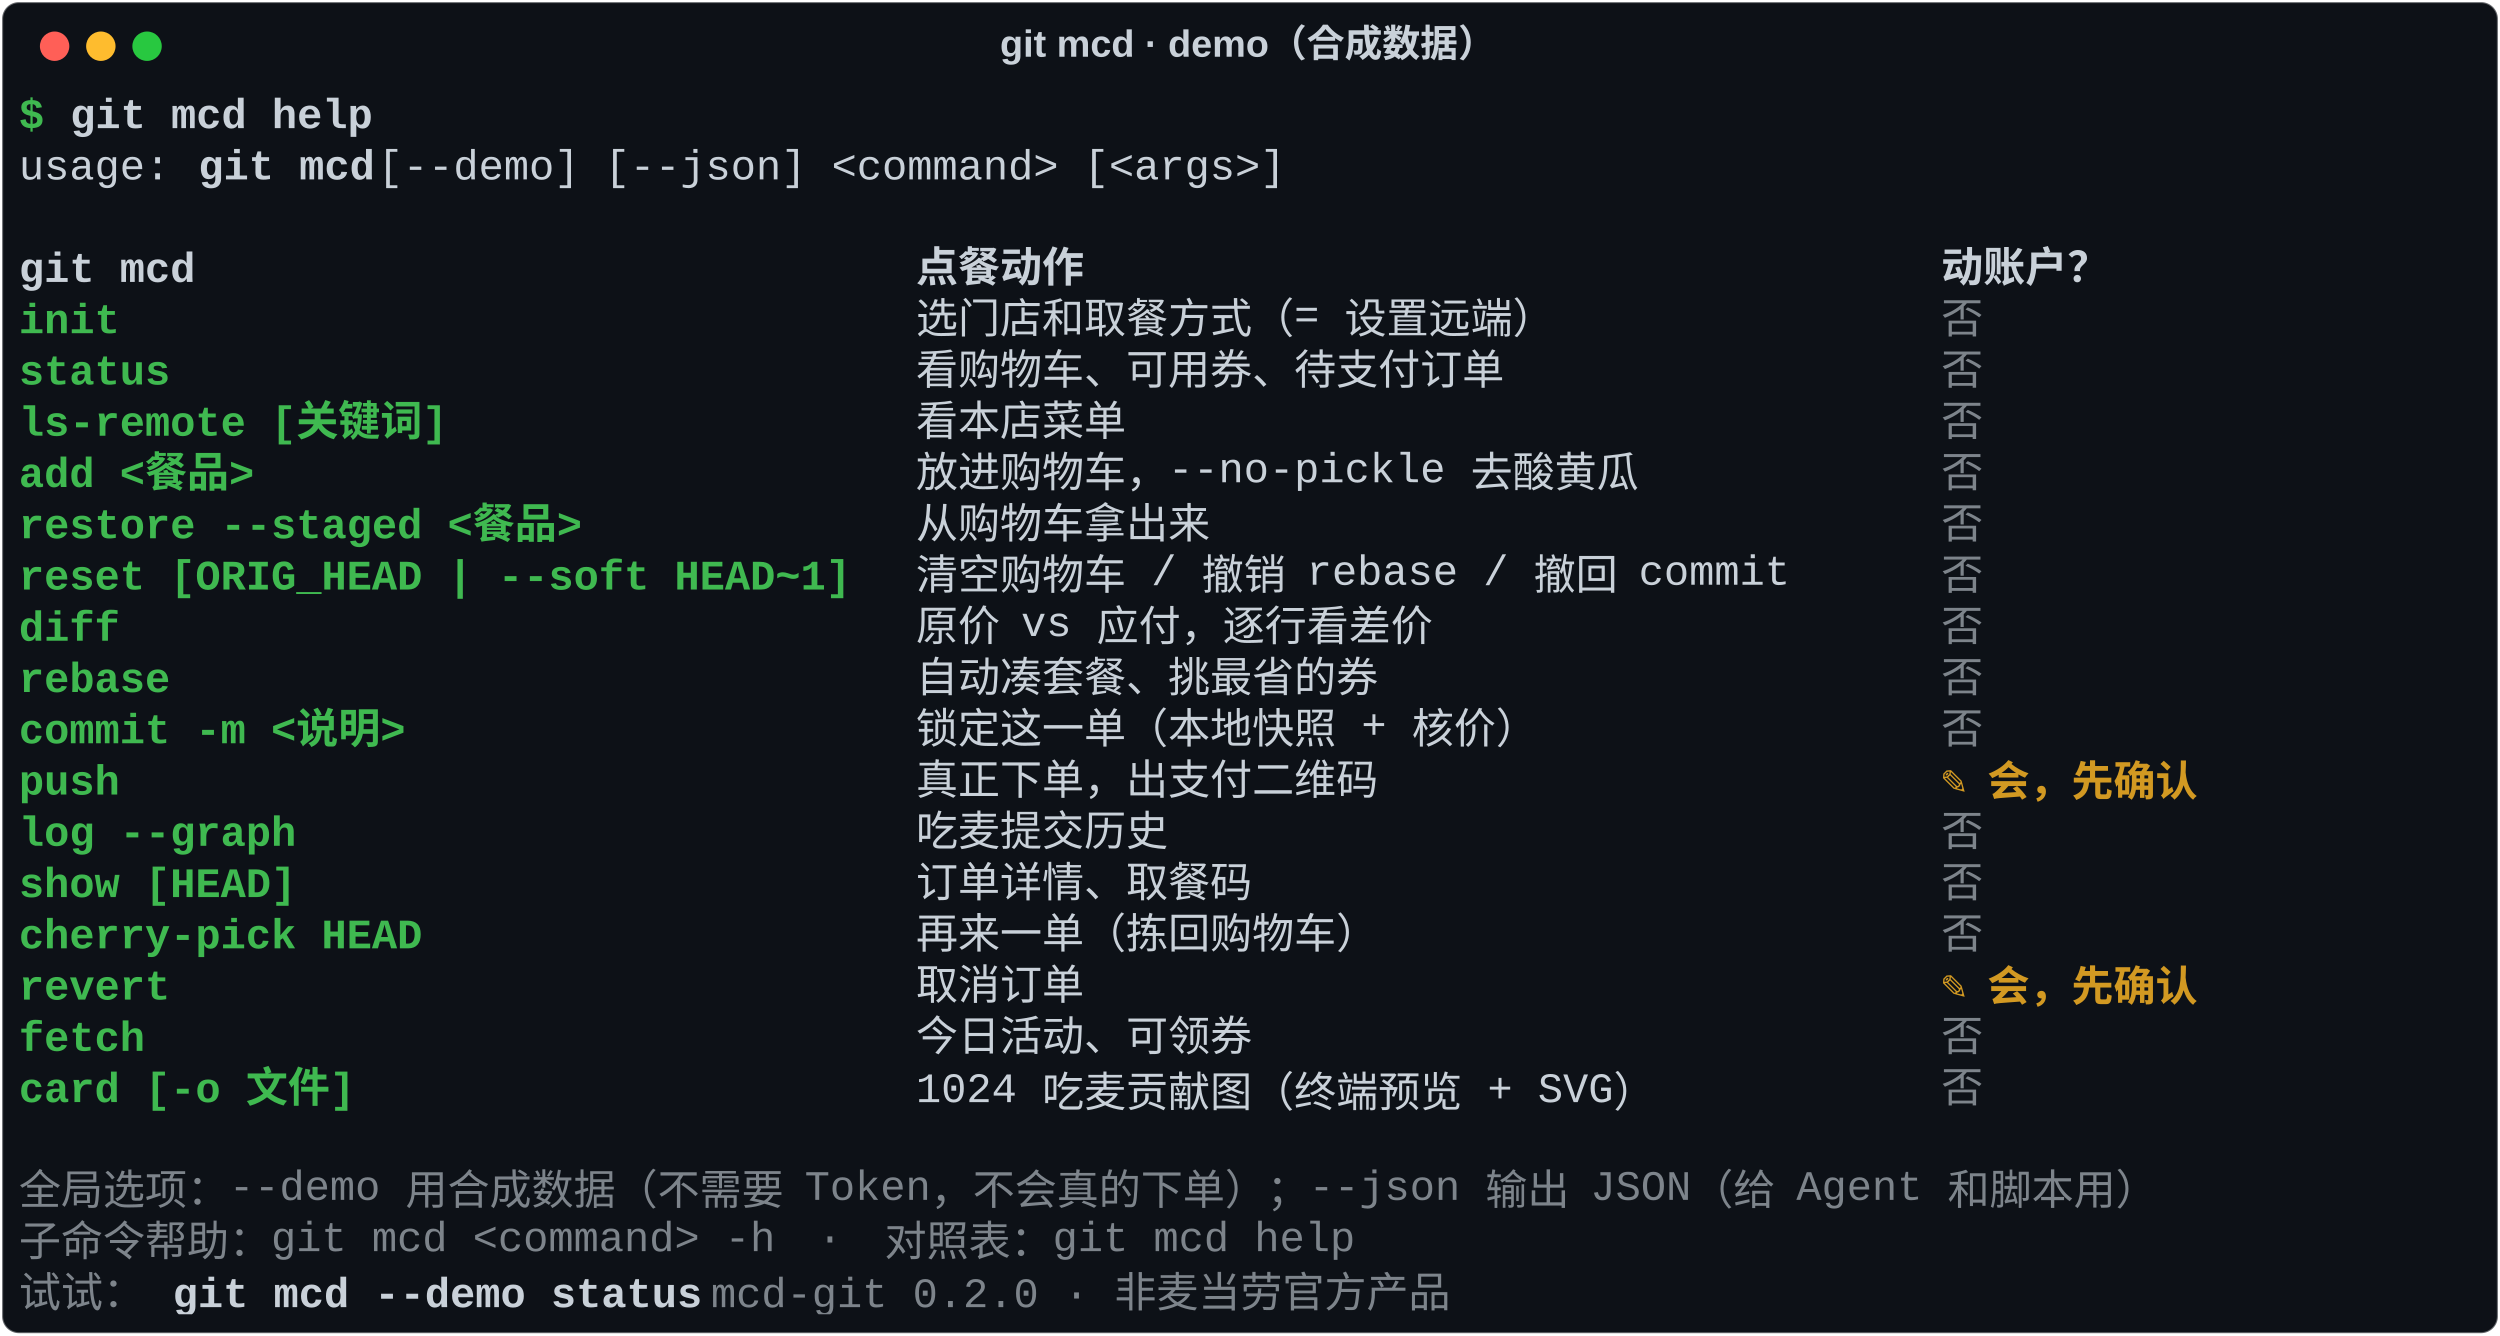
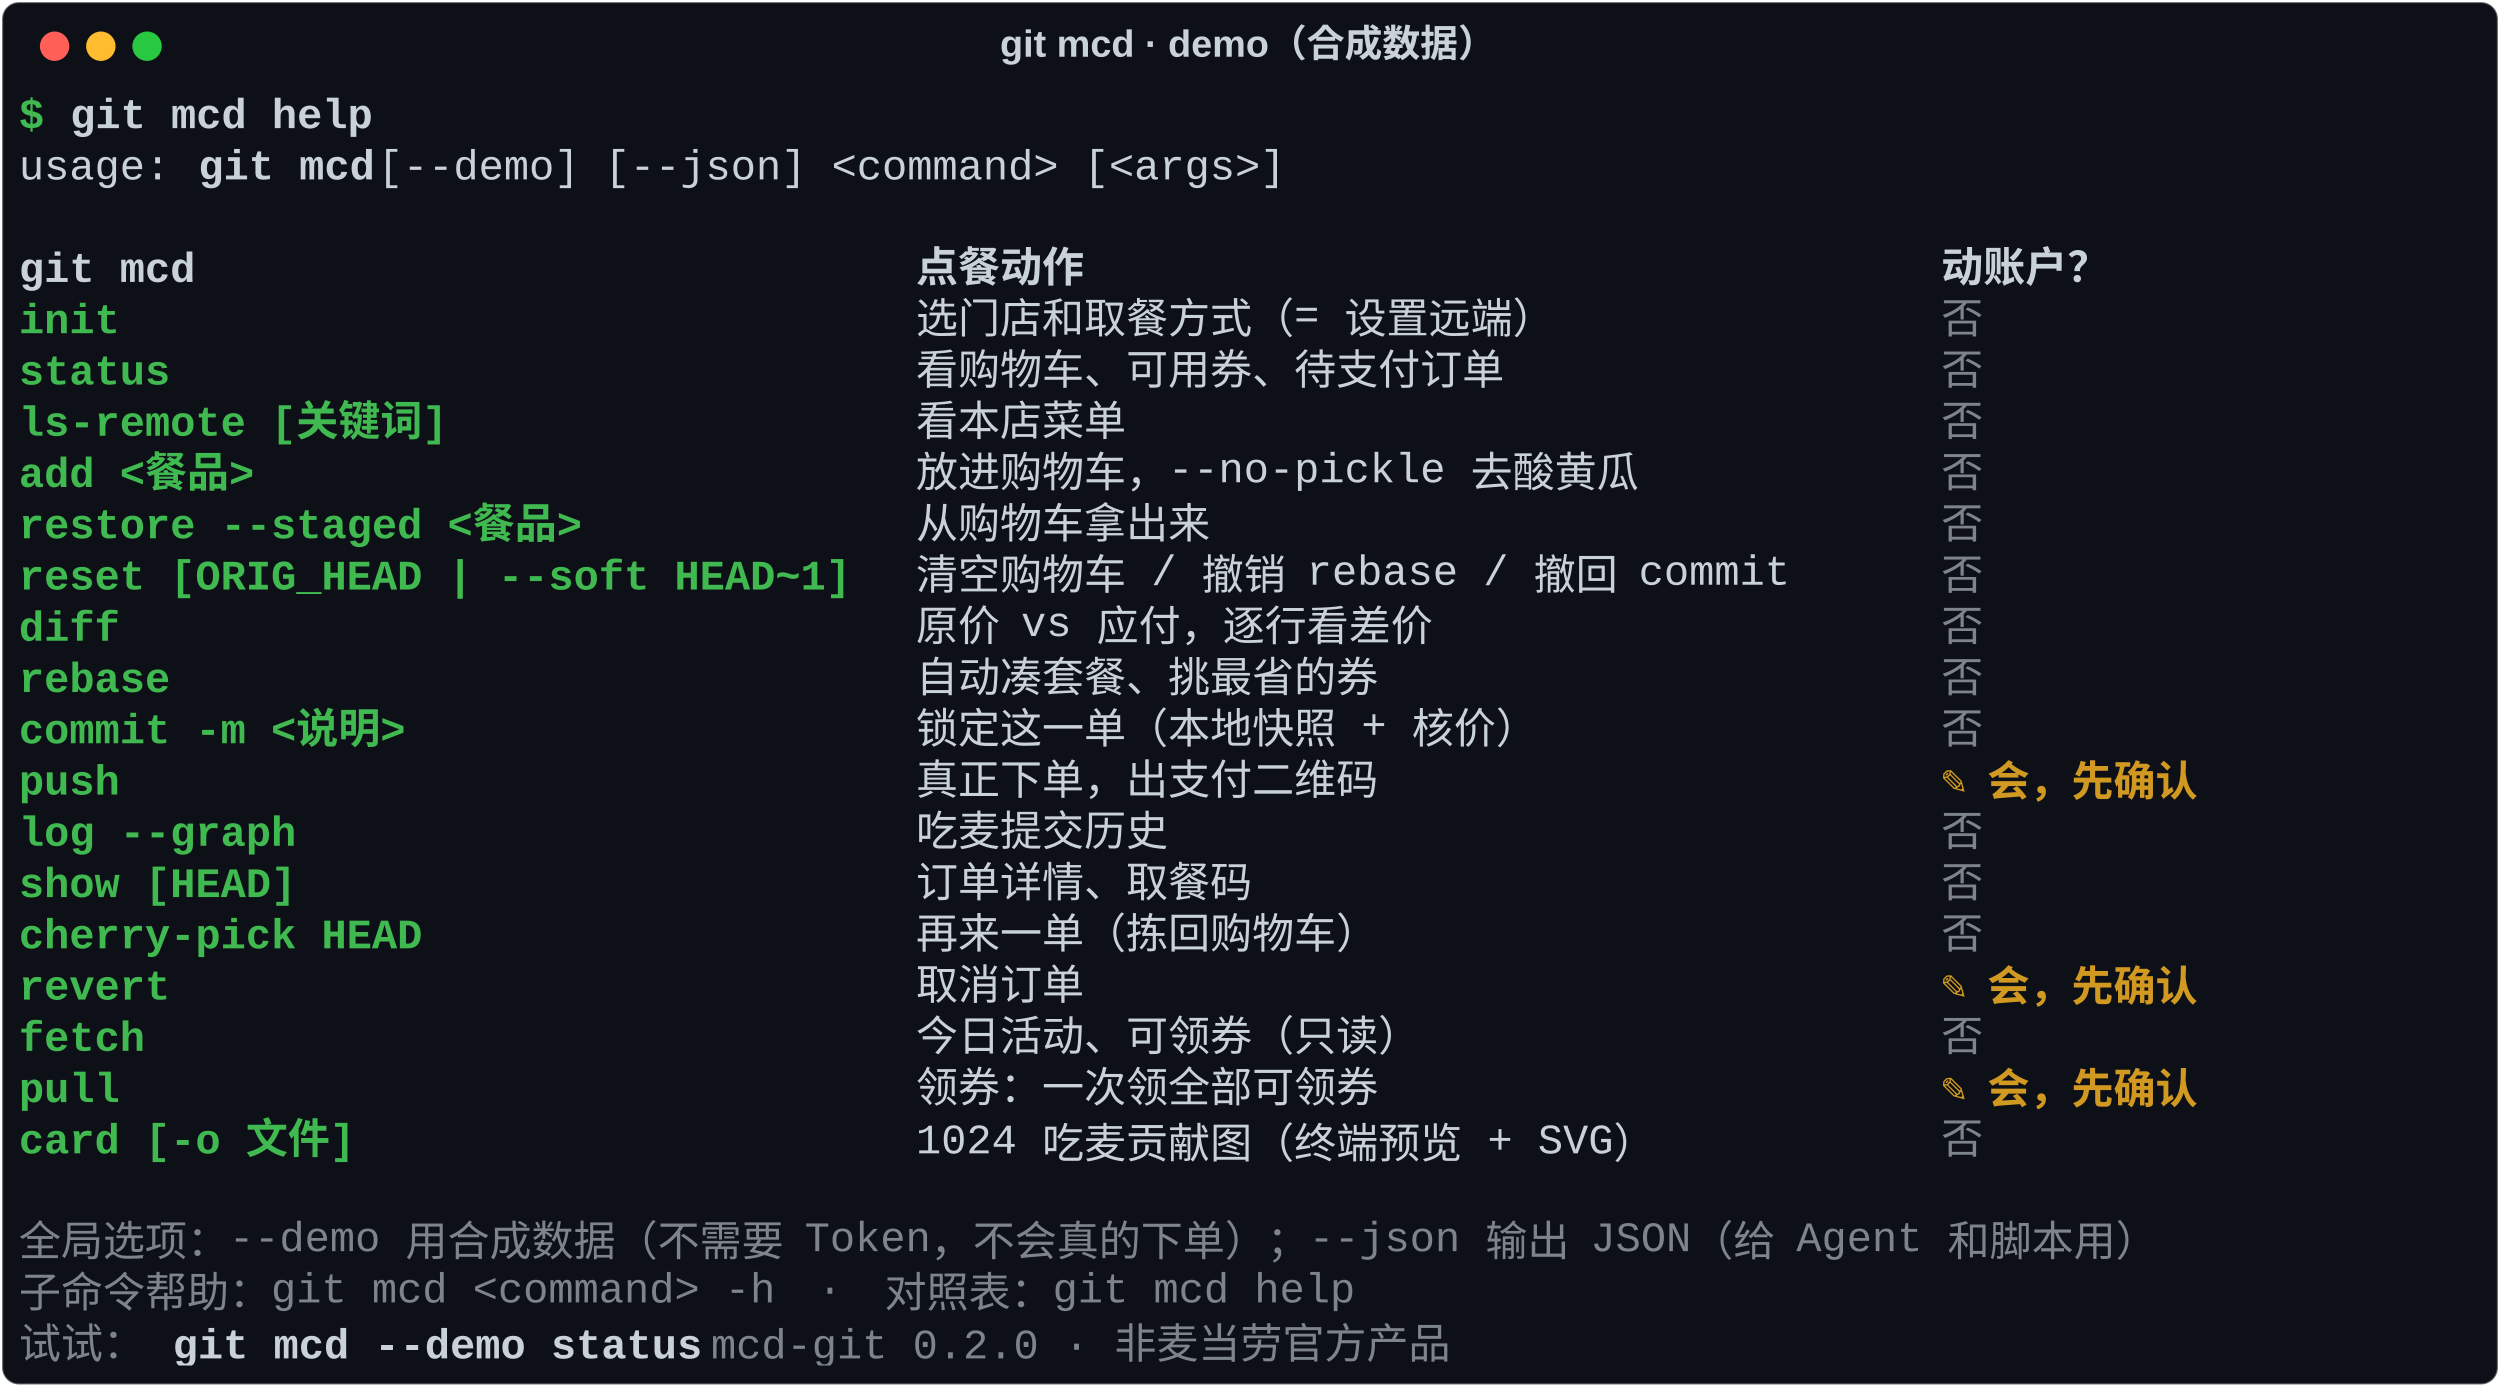
- <svg xmlns="http://www.w3.org/2000/svg" class="rich-terminal" viewBox="0 0 1190 635.6">
+ <svg xmlns="http://www.w3.org/2000/svg" class="rich-terminal" viewBox="0 0 1190 660.0">
  <style>

-     .terminal-4282987709-matrix {
+     .terminal-354995571-matrix {
        font-family: "SFMono-Regular", Menlo, Consolas, "Liberation Mono", "Noto Sans Mono CJK SC", monospace;
        font-size: 20px;
        line-height: 24.4px;
        font-variant-east-asian: full-width;
    }

-     .terminal-4282987709-title {
+     .terminal-354995571-title {
        font-size: 18px;
        font-weight: bold;
        font-family: arial;
    }

-     .terminal-4282987709-r1 { fill: #3fb950;font-weight: bold }
- .terminal-4282987709-r2 { fill: #c9d1d9;font-weight: bold }
- .terminal-4282987709-r3 { fill: #c9d1d9 }
- .terminal-4282987709-r4 { fill: #7d848b }
- .terminal-4282987709-r5 { fill: #d29922;font-weight: bold }
+     .terminal-354995571-r1 { fill: #3fb950;font-weight: bold }
+ .terminal-354995571-r2 { fill: #c9d1d9;font-weight: bold }
+ .terminal-354995571-r3 { fill: #c9d1d9 }
+ .terminal-354995571-r4 { fill: #7d848b }
+ .terminal-354995571-r5 { fill: #d29922;font-weight: bold }
    </style>
  <defs>
-     <clipPath id="terminal-4282987709-clip-terminal">
-       <rect x="0" y="0" width="1170.2" height="584.6" />
-     </clipPath>
-     <clipPath id="terminal-4282987709-line-0">
+     <clipPath id="terminal-354995571-clip-terminal">
+       <rect x="0" y="0" width="1170.2" height="609.0" />
+     </clipPath>
+     <clipPath id="terminal-354995571-line-0">
      <rect x="0" y="1.5" width="1171.2" height="24.65" />
    </clipPath>
-     <clipPath id="terminal-4282987709-line-1">
+     <clipPath id="terminal-354995571-line-1">
      <rect x="0" y="25.9" width="1171.2" height="24.65" />
    </clipPath>
-     <clipPath id="terminal-4282987709-line-2">
+     <clipPath id="terminal-354995571-line-2">
      <rect x="0" y="50.3" width="1171.2" height="24.65" />
    </clipPath>
-     <clipPath id="terminal-4282987709-line-3">
+     <clipPath id="terminal-354995571-line-3">
      <rect x="0" y="74.7" width="1171.2" height="24.65" />
    </clipPath>
-     <clipPath id="terminal-4282987709-line-4">
+     <clipPath id="terminal-354995571-line-4">
      <rect x="0" y="99.1" width="1171.2" height="24.65" />
    </clipPath>
-     <clipPath id="terminal-4282987709-line-5">
+     <clipPath id="terminal-354995571-line-5">
      <rect x="0" y="123.5" width="1171.2" height="24.65" />
    </clipPath>
-     <clipPath id="terminal-4282987709-line-6">
+     <clipPath id="terminal-354995571-line-6">
      <rect x="0" y="147.9" width="1171.2" height="24.65" />
    </clipPath>
-     <clipPath id="terminal-4282987709-line-7">
+     <clipPath id="terminal-354995571-line-7">
      <rect x="0" y="172.3" width="1171.2" height="24.65" />
    </clipPath>
-     <clipPath id="terminal-4282987709-line-8">
+     <clipPath id="terminal-354995571-line-8">
      <rect x="0" y="196.7" width="1171.2" height="24.65" />
    </clipPath>
-     <clipPath id="terminal-4282987709-line-9">
+     <clipPath id="terminal-354995571-line-9">
      <rect x="0" y="221.1" width="1171.2" height="24.65" />
    </clipPath>
-     <clipPath id="terminal-4282987709-line-10">
+     <clipPath id="terminal-354995571-line-10">
      <rect x="0" y="245.5" width="1171.2" height="24.65" />
    </clipPath>
-     <clipPath id="terminal-4282987709-line-11">
+     <clipPath id="terminal-354995571-line-11">
      <rect x="0" y="269.9" width="1171.2" height="24.65" />
    </clipPath>
-     <clipPath id="terminal-4282987709-line-12">
+     <clipPath id="terminal-354995571-line-12">
      <rect x="0" y="294.3" width="1171.2" height="24.65" />
    </clipPath>
-     <clipPath id="terminal-4282987709-line-13">
+     <clipPath id="terminal-354995571-line-13">
      <rect x="0" y="318.7" width="1171.2" height="24.65" />
    </clipPath>
-     <clipPath id="terminal-4282987709-line-14">
+     <clipPath id="terminal-354995571-line-14">
      <rect x="0" y="343.1" width="1171.2" height="24.65" />
    </clipPath>
-     <clipPath id="terminal-4282987709-line-15">
+     <clipPath id="terminal-354995571-line-15">
      <rect x="0" y="367.5" width="1171.2" height="24.65" />
    </clipPath>
-     <clipPath id="terminal-4282987709-line-16">
+     <clipPath id="terminal-354995571-line-16">
      <rect x="0" y="391.9" width="1171.2" height="24.65" />
    </clipPath>
-     <clipPath id="terminal-4282987709-line-17">
+     <clipPath id="terminal-354995571-line-17">
      <rect x="0" y="416.3" width="1171.2" height="24.65" />
    </clipPath>
-     <clipPath id="terminal-4282987709-line-18">
+     <clipPath id="terminal-354995571-line-18">
      <rect x="0" y="440.7" width="1171.2" height="24.65" />
    </clipPath>
-     <clipPath id="terminal-4282987709-line-19">
+     <clipPath id="terminal-354995571-line-19">
      <rect x="0" y="465.1" width="1171.2" height="24.65" />
    </clipPath>
-     <clipPath id="terminal-4282987709-line-20">
+     <clipPath id="terminal-354995571-line-20">
      <rect x="0" y="489.5" width="1171.2" height="24.65" />
    </clipPath>
-     <clipPath id="terminal-4282987709-line-21">
+     <clipPath id="terminal-354995571-line-21">
      <rect x="0" y="513.9" width="1171.2" height="24.65" />
    </clipPath>
-     <clipPath id="terminal-4282987709-line-22">
+     <clipPath id="terminal-354995571-line-22">
      <rect x="0" y="538.3" width="1171.2" height="24.65" />
    </clipPath>
+     <clipPath id="terminal-354995571-line-23">
+       <rect x="0" y="562.7" width="1171.2" height="24.65" />
+     </clipPath>
  </defs>
-   <rect fill="#0d1117" stroke="rgba(255,255,255,0.35)" stroke-width="1" x="1" y="1" width="1188" height="633.6" rx="8" />
-   <text class="terminal-4282987709-title" fill="#c9d1d9" text-anchor="middle" x="594" y="27">git mcd · demo（合成数据）</text>
+   <rect fill="#0d1117" stroke="rgba(255,255,255,0.35)" stroke-width="1" x="1" y="1" width="1188" height="658" rx="8" />
+   <text class="terminal-354995571-title" fill="#c9d1d9" text-anchor="middle" x="594" y="27">git mcd · demo（合成数据）</text>
  <g transform="translate(26,22)">
    <circle cx="0" cy="0" r="7" fill="#ff5f57" />
    <circle cx="22" cy="0" r="7" fill="#febc2e" />
    <circle cx="44" cy="0" r="7" fill="#28c840" />
  </g>
-   <g transform="translate(9, 41)" clip-path="url(#terminal-4282987709-clip-terminal)">
-     <g class="terminal-4282987709-matrix">
-       <text class="terminal-4282987709-r1" x="0" y="20" textLength="24.4" clip-path="url(#terminal-4282987709-line-0)">$ </text>
-       <text class="terminal-4282987709-r2" x="24.4" y="20" textLength="146.4" clip-path="url(#terminal-4282987709-line-0)">git mcd help</text>
-       <text class="terminal-4282987709-r3" x="1171.2" y="20" textLength="12.2" clip-path="url(#terminal-4282987709-line-0)">
- </text>
-       <text class="terminal-4282987709-r3" x="0" y="44.4" textLength="85.4" clip-path="url(#terminal-4282987709-line-1)">usage: </text>
-       <text class="terminal-4282987709-r2" x="85.4" y="44.4" textLength="85.4" clip-path="url(#terminal-4282987709-line-1)">git mcd</text>
-       <text class="terminal-4282987709-r3" x="170.8" y="44.4" textLength="451.4" clip-path="url(#terminal-4282987709-line-1)"> [--demo] [--json] &lt;command&gt; [&lt;args&gt;]</text>
-       <text class="terminal-4282987709-r3" x="1171.2" y="44.4" textLength="12.2" clip-path="url(#terminal-4282987709-line-1)">
- </text>
-       <text class="terminal-4282987709-r3" x="1171.2" y="68.8" textLength="12.2" clip-path="url(#terminal-4282987709-line-2)">
- </text>
-       <text class="terminal-4282987709-r2" x="0" y="93.2" textLength="402.6" clip-path="url(#terminal-4282987709-line-3)">git mcd                          </text>
-       <text class="terminal-4282987709-r2" x="427" y="93.2" textLength="463.6" clip-path="url(#terminal-4282987709-line-3)">点餐动作                              </text>
-       <text class="terminal-4282987709-r2" x="915" y="93.2" textLength="146.4" clip-path="url(#terminal-4282987709-line-3)">动账户？    </text>
-       <text class="terminal-4282987709-r3" x="1171.2" y="93.2" textLength="12.2" clip-path="url(#terminal-4282987709-line-3)">
- </text>
-       <text class="terminal-4282987709-r1" x="0" y="117.6" textLength="402.6" clip-path="url(#terminal-4282987709-line-4)">init                             </text>
-       <text class="terminal-4282987709-r3" x="427" y="117.6" textLength="463.6" clip-path="url(#terminal-4282987709-line-4)">选门店和取餐方式（= 设置远端）        </text>
-       <text class="terminal-4282987709-r4" x="915" y="117.6" textLength="146.4" clip-path="url(#terminal-4282987709-line-4)">否          </text>
-       <text class="terminal-4282987709-r3" x="1171.2" y="117.6" textLength="12.2" clip-path="url(#terminal-4282987709-line-4)">
- </text>
-       <text class="terminal-4282987709-r1" x="0" y="142" textLength="402.6" clip-path="url(#terminal-4282987709-line-5)">status                           </text>
-       <text class="terminal-4282987709-r3" x="427" y="142" textLength="463.6" clip-path="url(#terminal-4282987709-line-5)">看购物车、可用券、待支付订单          </text>
-       <text class="terminal-4282987709-r4" x="915" y="142" textLength="146.4" clip-path="url(#terminal-4282987709-line-5)">否          </text>
-       <text class="terminal-4282987709-r3" x="1171.2" y="142" textLength="12.2" clip-path="url(#terminal-4282987709-line-5)">
- </text>
-       <text class="terminal-4282987709-r1" x="0" y="166.4" textLength="402.6" clip-path="url(#terminal-4282987709-line-6)">ls-remote [关键词]               </text>
-       <text class="terminal-4282987709-r3" x="427" y="166.4" textLength="463.6" clip-path="url(#terminal-4282987709-line-6)">看本店菜单                            </text>
-       <text class="terminal-4282987709-r4" x="915" y="166.4" textLength="146.4" clip-path="url(#terminal-4282987709-line-6)">否          </text>
-       <text class="terminal-4282987709-r3" x="1171.2" y="166.4" textLength="12.2" clip-path="url(#terminal-4282987709-line-6)">
- </text>
-       <text class="terminal-4282987709-r1" x="0" y="190.8" textLength="402.6" clip-path="url(#terminal-4282987709-line-7)">add &lt;餐品&gt;                       </text>
-       <text class="terminal-4282987709-r3" x="427" y="190.8" textLength="463.6" clip-path="url(#terminal-4282987709-line-7)">放进购物车，--no-pickle 去酸黄瓜      </text>
-       <text class="terminal-4282987709-r4" x="915" y="190.8" textLength="146.4" clip-path="url(#terminal-4282987709-line-7)">否          </text>
-       <text class="terminal-4282987709-r3" x="1171.2" y="190.8" textLength="12.2" clip-path="url(#terminal-4282987709-line-7)">
- </text>
-       <text class="terminal-4282987709-r1" x="0" y="215.2" textLength="402.6" clip-path="url(#terminal-4282987709-line-8)">restore --staged &lt;餐品&gt;          </text>
-       <text class="terminal-4282987709-r3" x="427" y="215.2" textLength="463.6" clip-path="url(#terminal-4282987709-line-8)">从购物车拿出来                        </text>
-       <text class="terminal-4282987709-r4" x="915" y="215.2" textLength="146.4" clip-path="url(#terminal-4282987709-line-8)">否          </text>
-       <text class="terminal-4282987709-r3" x="1171.2" y="215.2" textLength="12.2" clip-path="url(#terminal-4282987709-line-8)">
- </text>
-       <text class="terminal-4282987709-r1" x="0" y="239.6" textLength="402.6" clip-path="url(#terminal-4282987709-line-9)">reset [ORIG_HEAD | --soft HEAD~1]</text>
-       <text class="terminal-4282987709-r3" x="427" y="239.6" textLength="463.6" clip-path="url(#terminal-4282987709-line-9)">清空购物车 / 撤销 rebase / 撤回 commit</text>
-       <text class="terminal-4282987709-r4" x="915" y="239.6" textLength="146.4" clip-path="url(#terminal-4282987709-line-9)">否          </text>
-       <text class="terminal-4282987709-r3" x="1171.2" y="239.6" textLength="12.2" clip-path="url(#terminal-4282987709-line-9)">
- </text>
-       <text class="terminal-4282987709-r1" x="0" y="264" textLength="402.6" clip-path="url(#terminal-4282987709-line-10)">diff                             </text>
-       <text class="terminal-4282987709-r3" x="427" y="264" textLength="463.6" clip-path="url(#terminal-4282987709-line-10)">原价 vs 应付，逐行看差价              </text>
-       <text class="terminal-4282987709-r4" x="915" y="264" textLength="146.4" clip-path="url(#terminal-4282987709-line-10)">否          </text>
-       <text class="terminal-4282987709-r3" x="1171.2" y="264" textLength="12.2" clip-path="url(#terminal-4282987709-line-10)">
- </text>
-       <text class="terminal-4282987709-r1" x="0" y="288.4" textLength="402.6" clip-path="url(#terminal-4282987709-line-11)">rebase                           </text>
-       <text class="terminal-4282987709-r3" x="427" y="288.4" textLength="463.6" clip-path="url(#terminal-4282987709-line-11)">自动凑套餐、挑最省的券                </text>
-       <text class="terminal-4282987709-r4" x="915" y="288.4" textLength="146.4" clip-path="url(#terminal-4282987709-line-11)">否          </text>
-       <text class="terminal-4282987709-r3" x="1171.2" y="288.4" textLength="12.2" clip-path="url(#terminal-4282987709-line-11)">
- </text>
-       <text class="terminal-4282987709-r1" x="0" y="312.8" textLength="402.6" clip-path="url(#terminal-4282987709-line-12)">commit -m &lt;说明&gt;                 </text>
-       <text class="terminal-4282987709-r3" x="427" y="312.8" textLength="463.6" clip-path="url(#terminal-4282987709-line-12)">锁定这一单（本地快照 + 核价）         </text>
-       <text class="terminal-4282987709-r4" x="915" y="312.8" textLength="146.4" clip-path="url(#terminal-4282987709-line-12)">否          </text>
-       <text class="terminal-4282987709-r3" x="1171.2" y="312.8" textLength="12.2" clip-path="url(#terminal-4282987709-line-12)">
- </text>
-       <text class="terminal-4282987709-r1" x="0" y="337.2" textLength="402.6" clip-path="url(#terminal-4282987709-line-13)">push                             </text>
-       <text class="terminal-4282987709-r3" x="427" y="337.2" textLength="463.6" clip-path="url(#terminal-4282987709-line-13)">真正下单，出支付二维码                </text>
-       <text class="terminal-4282987709-r5" x="915" y="337.2" textLength="146.4" clip-path="url(#terminal-4282987709-line-13)">✎ 会，先确认</text>
-       <text class="terminal-4282987709-r3" x="1171.2" y="337.2" textLength="12.2" clip-path="url(#terminal-4282987709-line-13)">
- </text>
-       <text class="terminal-4282987709-r1" x="0" y="361.6" textLength="402.6" clip-path="url(#terminal-4282987709-line-14)">log --graph                      </text>
-       <text class="terminal-4282987709-r3" x="427" y="361.6" textLength="463.6" clip-path="url(#terminal-4282987709-line-14)">吃麦提交历史                          </text>
-       <text class="terminal-4282987709-r4" x="915" y="361.6" textLength="146.4" clip-path="url(#terminal-4282987709-line-14)">否          </text>
-       <text class="terminal-4282987709-r3" x="1171.2" y="361.6" textLength="12.2" clip-path="url(#terminal-4282987709-line-14)">
- </text>
-       <text class="terminal-4282987709-r1" x="0" y="386" textLength="402.6" clip-path="url(#terminal-4282987709-line-15)">show [HEAD]                      </text>
-       <text class="terminal-4282987709-r3" x="427" y="386" textLength="463.6" clip-path="url(#terminal-4282987709-line-15)">订单详情、取餐码                      </text>
-       <text class="terminal-4282987709-r4" x="915" y="386" textLength="146.4" clip-path="url(#terminal-4282987709-line-15)">否          </text>
-       <text class="terminal-4282987709-r3" x="1171.2" y="386" textLength="12.2" clip-path="url(#terminal-4282987709-line-15)">
- </text>
-       <text class="terminal-4282987709-r1" x="0" y="410.4" textLength="402.6" clip-path="url(#terminal-4282987709-line-16)">cherry-pick HEAD                 </text>
-       <text class="terminal-4282987709-r3" x="427" y="410.4" textLength="463.6" clip-path="url(#terminal-4282987709-line-16)">再来一单（拣回购物车）                </text>
-       <text class="terminal-4282987709-r4" x="915" y="410.4" textLength="146.4" clip-path="url(#terminal-4282987709-line-16)">否          </text>
-       <text class="terminal-4282987709-r3" x="1171.2" y="410.4" textLength="12.2" clip-path="url(#terminal-4282987709-line-16)">
- </text>
-       <text class="terminal-4282987709-r1" x="0" y="434.8" textLength="402.6" clip-path="url(#terminal-4282987709-line-17)">revert                           </text>
-       <text class="terminal-4282987709-r3" x="427" y="434.8" textLength="463.6" clip-path="url(#terminal-4282987709-line-17)">取消订单                              </text>
-       <text class="terminal-4282987709-r5" x="915" y="434.8" textLength="146.4" clip-path="url(#terminal-4282987709-line-17)">✎ 会，先确认</text>
-       <text class="terminal-4282987709-r3" x="1171.2" y="434.8" textLength="12.2" clip-path="url(#terminal-4282987709-line-17)">
- </text>
-       <text class="terminal-4282987709-r1" x="0" y="459.2" textLength="402.6" clip-path="url(#terminal-4282987709-line-18)">fetch                            </text>
-       <text class="terminal-4282987709-r3" x="427" y="459.2" textLength="463.6" clip-path="url(#terminal-4282987709-line-18)">今日活动、可领券                      </text>
-       <text class="terminal-4282987709-r4" x="915" y="459.2" textLength="146.4" clip-path="url(#terminal-4282987709-line-18)">否          </text>
-       <text class="terminal-4282987709-r3" x="1171.2" y="459.2" textLength="12.2" clip-path="url(#terminal-4282987709-line-18)">
- </text>
-       <text class="terminal-4282987709-r1" x="0" y="483.6" textLength="402.6" clip-path="url(#terminal-4282987709-line-19)">card [-o 文件]                   </text>
-       <text class="terminal-4282987709-r3" x="427" y="483.6" textLength="463.6" clip-path="url(#terminal-4282987709-line-19)">1024 吃麦贡献图（终端预览 + SVG）     </text>
-       <text class="terminal-4282987709-r4" x="915" y="483.6" textLength="146.4" clip-path="url(#terminal-4282987709-line-19)">否          </text>
-       <text class="terminal-4282987709-r3" x="1171.2" y="483.6" textLength="12.2" clip-path="url(#terminal-4282987709-line-19)">
- </text>
-       <text class="terminal-4282987709-r3" x="1171.2" y="508" textLength="12.2" clip-path="url(#terminal-4282987709-line-20)">
- </text>
-       <text class="terminal-4282987709-r4" x="0" y="532.4" textLength="1171.2" clip-path="url(#terminal-4282987709-line-21)">全局选项：--demo 用合成数据（不需要 Token，不会真的下单）；--json 输出 JSON（给 Agent 和脚本用）</text>
-       <text class="terminal-4282987709-r3" x="1171.2" y="532.4" textLength="12.2" clip-path="url(#terminal-4282987709-line-21)">
- </text>
-       <text class="terminal-4282987709-r4" x="0" y="556.8" textLength="695.4" clip-path="url(#terminal-4282987709-line-22)">子命令帮助：git mcd &lt;command&gt; -h　·　对照表：git mcd help</text>
-       <text class="terminal-4282987709-r3" x="1171.2" y="556.8" textLength="12.2" clip-path="url(#terminal-4282987709-line-22)">
- </text>
-       <text class="terminal-4282987709-r4" x="0" y="581.2" textLength="73.2" clip-path="url(#terminal-4282987709-line-23)">试试：</text>
-       <text class="terminal-4282987709-r2" x="73.2" y="581.2" textLength="256.2" clip-path="url(#terminal-4282987709-line-23)">git mcd --demo status</text>
-       <text class="terminal-4282987709-r4" x="329.4" y="581.2" textLength="439.2" clip-path="url(#terminal-4282987709-line-23)">　　mcd-git 0.2.0 · 非麦当劳官方产品</text>
-       <text class="terminal-4282987709-r3" x="1171.2" y="581.2" textLength="12.2" clip-path="url(#terminal-4282987709-line-23)">
+   <g transform="translate(9, 41)" clip-path="url(#terminal-354995571-clip-terminal)">
+     <g class="terminal-354995571-matrix">
+       <text class="terminal-354995571-r1" x="0" y="20" textLength="24.4" clip-path="url(#terminal-354995571-line-0)">$ </text>
+       <text class="terminal-354995571-r2" x="24.4" y="20" textLength="146.4" clip-path="url(#terminal-354995571-line-0)">git mcd help</text>
+       <text class="terminal-354995571-r3" x="1171.2" y="20" textLength="12.2" clip-path="url(#terminal-354995571-line-0)">
+ </text>
+       <text class="terminal-354995571-r3" x="0" y="44.4" textLength="85.4" clip-path="url(#terminal-354995571-line-1)">usage: </text>
+       <text class="terminal-354995571-r2" x="85.4" y="44.4" textLength="85.4" clip-path="url(#terminal-354995571-line-1)">git mcd</text>
+       <text class="terminal-354995571-r3" x="170.8" y="44.4" textLength="451.4" clip-path="url(#terminal-354995571-line-1)"> [--demo] [--json] &lt;command&gt; [&lt;args&gt;]</text>
+       <text class="terminal-354995571-r3" x="1171.2" y="44.4" textLength="12.2" clip-path="url(#terminal-354995571-line-1)">
+ </text>
+       <text class="terminal-354995571-r3" x="1171.2" y="68.8" textLength="12.2" clip-path="url(#terminal-354995571-line-2)">
+ </text>
+       <text class="terminal-354995571-r2" x="0" y="93.2" textLength="402.6" clip-path="url(#terminal-354995571-line-3)">git mcd                          </text>
+       <text class="terminal-354995571-r2" x="427" y="93.2" textLength="463.6" clip-path="url(#terminal-354995571-line-3)">点餐动作                              </text>
+       <text class="terminal-354995571-r2" x="915" y="93.2" textLength="146.4" clip-path="url(#terminal-354995571-line-3)">动账户？    </text>
+       <text class="terminal-354995571-r3" x="1171.2" y="93.2" textLength="12.2" clip-path="url(#terminal-354995571-line-3)">
+ </text>
+       <text class="terminal-354995571-r1" x="0" y="117.6" textLength="402.6" clip-path="url(#terminal-354995571-line-4)">init                             </text>
+       <text class="terminal-354995571-r3" x="427" y="117.6" textLength="463.6" clip-path="url(#terminal-354995571-line-4)">选门店和取餐方式（= 设置远端）        </text>
+       <text class="terminal-354995571-r4" x="915" y="117.6" textLength="146.4" clip-path="url(#terminal-354995571-line-4)">否          </text>
+       <text class="terminal-354995571-r3" x="1171.2" y="117.6" textLength="12.2" clip-path="url(#terminal-354995571-line-4)">
+ </text>
+       <text class="terminal-354995571-r1" x="0" y="142" textLength="402.6" clip-path="url(#terminal-354995571-line-5)">status                           </text>
+       <text class="terminal-354995571-r3" x="427" y="142" textLength="463.6" clip-path="url(#terminal-354995571-line-5)">看购物车、可用券、待支付订单          </text>
+       <text class="terminal-354995571-r4" x="915" y="142" textLength="146.4" clip-path="url(#terminal-354995571-line-5)">否          </text>
+       <text class="terminal-354995571-r3" x="1171.2" y="142" textLength="12.2" clip-path="url(#terminal-354995571-line-5)">
+ </text>
+       <text class="terminal-354995571-r1" x="0" y="166.4" textLength="402.6" clip-path="url(#terminal-354995571-line-6)">ls-remote [关键词]               </text>
+       <text class="terminal-354995571-r3" x="427" y="166.4" textLength="463.6" clip-path="url(#terminal-354995571-line-6)">看本店菜单                            </text>
+       <text class="terminal-354995571-r4" x="915" y="166.4" textLength="146.4" clip-path="url(#terminal-354995571-line-6)">否          </text>
+       <text class="terminal-354995571-r3" x="1171.2" y="166.4" textLength="12.2" clip-path="url(#terminal-354995571-line-6)">
+ </text>
+       <text class="terminal-354995571-r1" x="0" y="190.8" textLength="402.6" clip-path="url(#terminal-354995571-line-7)">add &lt;餐品&gt;                       </text>
+       <text class="terminal-354995571-r3" x="427" y="190.8" textLength="463.6" clip-path="url(#terminal-354995571-line-7)">放进购物车，--no-pickle 去酸黄瓜      </text>
+       <text class="terminal-354995571-r4" x="915" y="190.8" textLength="146.4" clip-path="url(#terminal-354995571-line-7)">否          </text>
+       <text class="terminal-354995571-r3" x="1171.2" y="190.8" textLength="12.2" clip-path="url(#terminal-354995571-line-7)">
+ </text>
+       <text class="terminal-354995571-r1" x="0" y="215.2" textLength="402.6" clip-path="url(#terminal-354995571-line-8)">restore --staged &lt;餐品&gt;          </text>
+       <text class="terminal-354995571-r3" x="427" y="215.2" textLength="463.6" clip-path="url(#terminal-354995571-line-8)">从购物车拿出来                        </text>
+       <text class="terminal-354995571-r4" x="915" y="215.2" textLength="146.4" clip-path="url(#terminal-354995571-line-8)">否          </text>
+       <text class="terminal-354995571-r3" x="1171.2" y="215.2" textLength="12.2" clip-path="url(#terminal-354995571-line-8)">
+ </text>
+       <text class="terminal-354995571-r1" x="0" y="239.6" textLength="402.6" clip-path="url(#terminal-354995571-line-9)">reset [ORIG_HEAD | --soft HEAD~1]</text>
+       <text class="terminal-354995571-r3" x="427" y="239.6" textLength="463.6" clip-path="url(#terminal-354995571-line-9)">清空购物车 / 撤销 rebase / 撤回 commit</text>
+       <text class="terminal-354995571-r4" x="915" y="239.6" textLength="146.4" clip-path="url(#terminal-354995571-line-9)">否          </text>
+       <text class="terminal-354995571-r3" x="1171.2" y="239.6" textLength="12.2" clip-path="url(#terminal-354995571-line-9)">
+ </text>
+       <text class="terminal-354995571-r1" x="0" y="264" textLength="402.6" clip-path="url(#terminal-354995571-line-10)">diff                             </text>
+       <text class="terminal-354995571-r3" x="427" y="264" textLength="463.6" clip-path="url(#terminal-354995571-line-10)">原价 vs 应付，逐行看差价              </text>
+       <text class="terminal-354995571-r4" x="915" y="264" textLength="146.4" clip-path="url(#terminal-354995571-line-10)">否          </text>
+       <text class="terminal-354995571-r3" x="1171.2" y="264" textLength="12.2" clip-path="url(#terminal-354995571-line-10)">
+ </text>
+       <text class="terminal-354995571-r1" x="0" y="288.4" textLength="402.6" clip-path="url(#terminal-354995571-line-11)">rebase                           </text>
+       <text class="terminal-354995571-r3" x="427" y="288.4" textLength="463.6" clip-path="url(#terminal-354995571-line-11)">自动凑套餐、挑最省的券                </text>
+       <text class="terminal-354995571-r4" x="915" y="288.4" textLength="146.4" clip-path="url(#terminal-354995571-line-11)">否          </text>
+       <text class="terminal-354995571-r3" x="1171.2" y="288.4" textLength="12.2" clip-path="url(#terminal-354995571-line-11)">
+ </text>
+       <text class="terminal-354995571-r1" x="0" y="312.8" textLength="402.6" clip-path="url(#terminal-354995571-line-12)">commit -m &lt;说明&gt;                 </text>
+       <text class="terminal-354995571-r3" x="427" y="312.8" textLength="463.6" clip-path="url(#terminal-354995571-line-12)">锁定这一单（本地快照 + 核价）         </text>
+       <text class="terminal-354995571-r4" x="915" y="312.8" textLength="146.4" clip-path="url(#terminal-354995571-line-12)">否          </text>
+       <text class="terminal-354995571-r3" x="1171.2" y="312.8" textLength="12.2" clip-path="url(#terminal-354995571-line-12)">
+ </text>
+       <text class="terminal-354995571-r1" x="0" y="337.2" textLength="402.6" clip-path="url(#terminal-354995571-line-13)">push                             </text>
+       <text class="terminal-354995571-r3" x="427" y="337.2" textLength="463.6" clip-path="url(#terminal-354995571-line-13)">真正下单，出支付二维码                </text>
+       <text class="terminal-354995571-r5" x="915" y="337.2" textLength="146.4" clip-path="url(#terminal-354995571-line-13)">✎ 会，先确认</text>
+       <text class="terminal-354995571-r3" x="1171.2" y="337.2" textLength="12.2" clip-path="url(#terminal-354995571-line-13)">
+ </text>
+       <text class="terminal-354995571-r1" x="0" y="361.6" textLength="402.6" clip-path="url(#terminal-354995571-line-14)">log --graph                      </text>
+       <text class="terminal-354995571-r3" x="427" y="361.6" textLength="463.6" clip-path="url(#terminal-354995571-line-14)">吃麦提交历史                          </text>
+       <text class="terminal-354995571-r4" x="915" y="361.6" textLength="146.4" clip-path="url(#terminal-354995571-line-14)">否          </text>
+       <text class="terminal-354995571-r3" x="1171.2" y="361.6" textLength="12.2" clip-path="url(#terminal-354995571-line-14)">
+ </text>
+       <text class="terminal-354995571-r1" x="0" y="386" textLength="402.6" clip-path="url(#terminal-354995571-line-15)">show [HEAD]                      </text>
+       <text class="terminal-354995571-r3" x="427" y="386" textLength="463.6" clip-path="url(#terminal-354995571-line-15)">订单详情、取餐码                      </text>
+       <text class="terminal-354995571-r4" x="915" y="386" textLength="146.4" clip-path="url(#terminal-354995571-line-15)">否          </text>
+       <text class="terminal-354995571-r3" x="1171.2" y="386" textLength="12.2" clip-path="url(#terminal-354995571-line-15)">
+ </text>
+       <text class="terminal-354995571-r1" x="0" y="410.4" textLength="402.6" clip-path="url(#terminal-354995571-line-16)">cherry-pick HEAD                 </text>
+       <text class="terminal-354995571-r3" x="427" y="410.4" textLength="463.6" clip-path="url(#terminal-354995571-line-16)">再来一单（拣回购物车）                </text>
+       <text class="terminal-354995571-r4" x="915" y="410.4" textLength="146.4" clip-path="url(#terminal-354995571-line-16)">否          </text>
+       <text class="terminal-354995571-r3" x="1171.2" y="410.4" textLength="12.2" clip-path="url(#terminal-354995571-line-16)">
+ </text>
+       <text class="terminal-354995571-r1" x="0" y="434.8" textLength="402.6" clip-path="url(#terminal-354995571-line-17)">revert                           </text>
+       <text class="terminal-354995571-r3" x="427" y="434.8" textLength="463.6" clip-path="url(#terminal-354995571-line-17)">取消订单                              </text>
+       <text class="terminal-354995571-r5" x="915" y="434.8" textLength="146.4" clip-path="url(#terminal-354995571-line-17)">✎ 会，先确认</text>
+       <text class="terminal-354995571-r3" x="1171.2" y="434.8" textLength="12.2" clip-path="url(#terminal-354995571-line-17)">
+ </text>
+       <text class="terminal-354995571-r1" x="0" y="459.2" textLength="402.6" clip-path="url(#terminal-354995571-line-18)">fetch                            </text>
+       <text class="terminal-354995571-r3" x="427" y="459.2" textLength="463.6" clip-path="url(#terminal-354995571-line-18)">今日活动、可领券（只读）              </text>
+       <text class="terminal-354995571-r4" x="915" y="459.2" textLength="146.4" clip-path="url(#terminal-354995571-line-18)">否          </text>
+       <text class="terminal-354995571-r3" x="1171.2" y="459.2" textLength="12.2" clip-path="url(#terminal-354995571-line-18)">
+ </text>
+       <text class="terminal-354995571-r1" x="0" y="483.6" textLength="402.6" clip-path="url(#terminal-354995571-line-19)">pull                             </text>
+       <text class="terminal-354995571-r3" x="427" y="483.6" textLength="463.6" clip-path="url(#terminal-354995571-line-19)">领券：一次领全部可领券                </text>
+       <text class="terminal-354995571-r5" x="915" y="483.6" textLength="146.4" clip-path="url(#terminal-354995571-line-19)">✎ 会，先确认</text>
+       <text class="terminal-354995571-r3" x="1171.2" y="483.6" textLength="12.2" clip-path="url(#terminal-354995571-line-19)">
+ </text>
+       <text class="terminal-354995571-r1" x="0" y="508" textLength="402.6" clip-path="url(#terminal-354995571-line-20)">card [-o 文件]                   </text>
+       <text class="terminal-354995571-r3" x="427" y="508" textLength="463.6" clip-path="url(#terminal-354995571-line-20)">1024 吃麦贡献图（终端预览 + SVG）     </text>
+       <text class="terminal-354995571-r4" x="915" y="508" textLength="146.4" clip-path="url(#terminal-354995571-line-20)">否          </text>
+       <text class="terminal-354995571-r3" x="1171.2" y="508" textLength="12.2" clip-path="url(#terminal-354995571-line-20)">
+ </text>
+       <text class="terminal-354995571-r3" x="1171.2" y="532.4" textLength="12.2" clip-path="url(#terminal-354995571-line-21)">
+ </text>
+       <text class="terminal-354995571-r4" x="0" y="556.8" textLength="1171.2" clip-path="url(#terminal-354995571-line-22)">全局选项：--demo 用合成数据（不需要 Token，不会真的下单）；--json 输出 JSON（给 Agent 和脚本用）</text>
+       <text class="terminal-354995571-r3" x="1171.2" y="556.8" textLength="12.2" clip-path="url(#terminal-354995571-line-22)">
+ </text>
+       <text class="terminal-354995571-r4" x="0" y="581.2" textLength="695.4" clip-path="url(#terminal-354995571-line-23)">子命令帮助：git mcd &lt;command&gt; -h　·　对照表：git mcd help</text>
+       <text class="terminal-354995571-r3" x="1171.2" y="581.2" textLength="12.2" clip-path="url(#terminal-354995571-line-23)">
+ </text>
+       <text class="terminal-354995571-r4" x="0" y="605.6" textLength="73.2" clip-path="url(#terminal-354995571-line-24)">试试：</text>
+       <text class="terminal-354995571-r2" x="73.2" y="605.6" textLength="256.2" clip-path="url(#terminal-354995571-line-24)">git mcd --demo status</text>
+       <text class="terminal-354995571-r4" x="329.4" y="605.6" textLength="439.2" clip-path="url(#terminal-354995571-line-24)">　　mcd-git 0.2.0 · 非麦当劳官方产品</text>
+       <text class="terminal-354995571-r3" x="1171.2" y="605.6" textLength="12.2" clip-path="url(#terminal-354995571-line-24)">
</text>
    </g>
  </g>
</svg>
